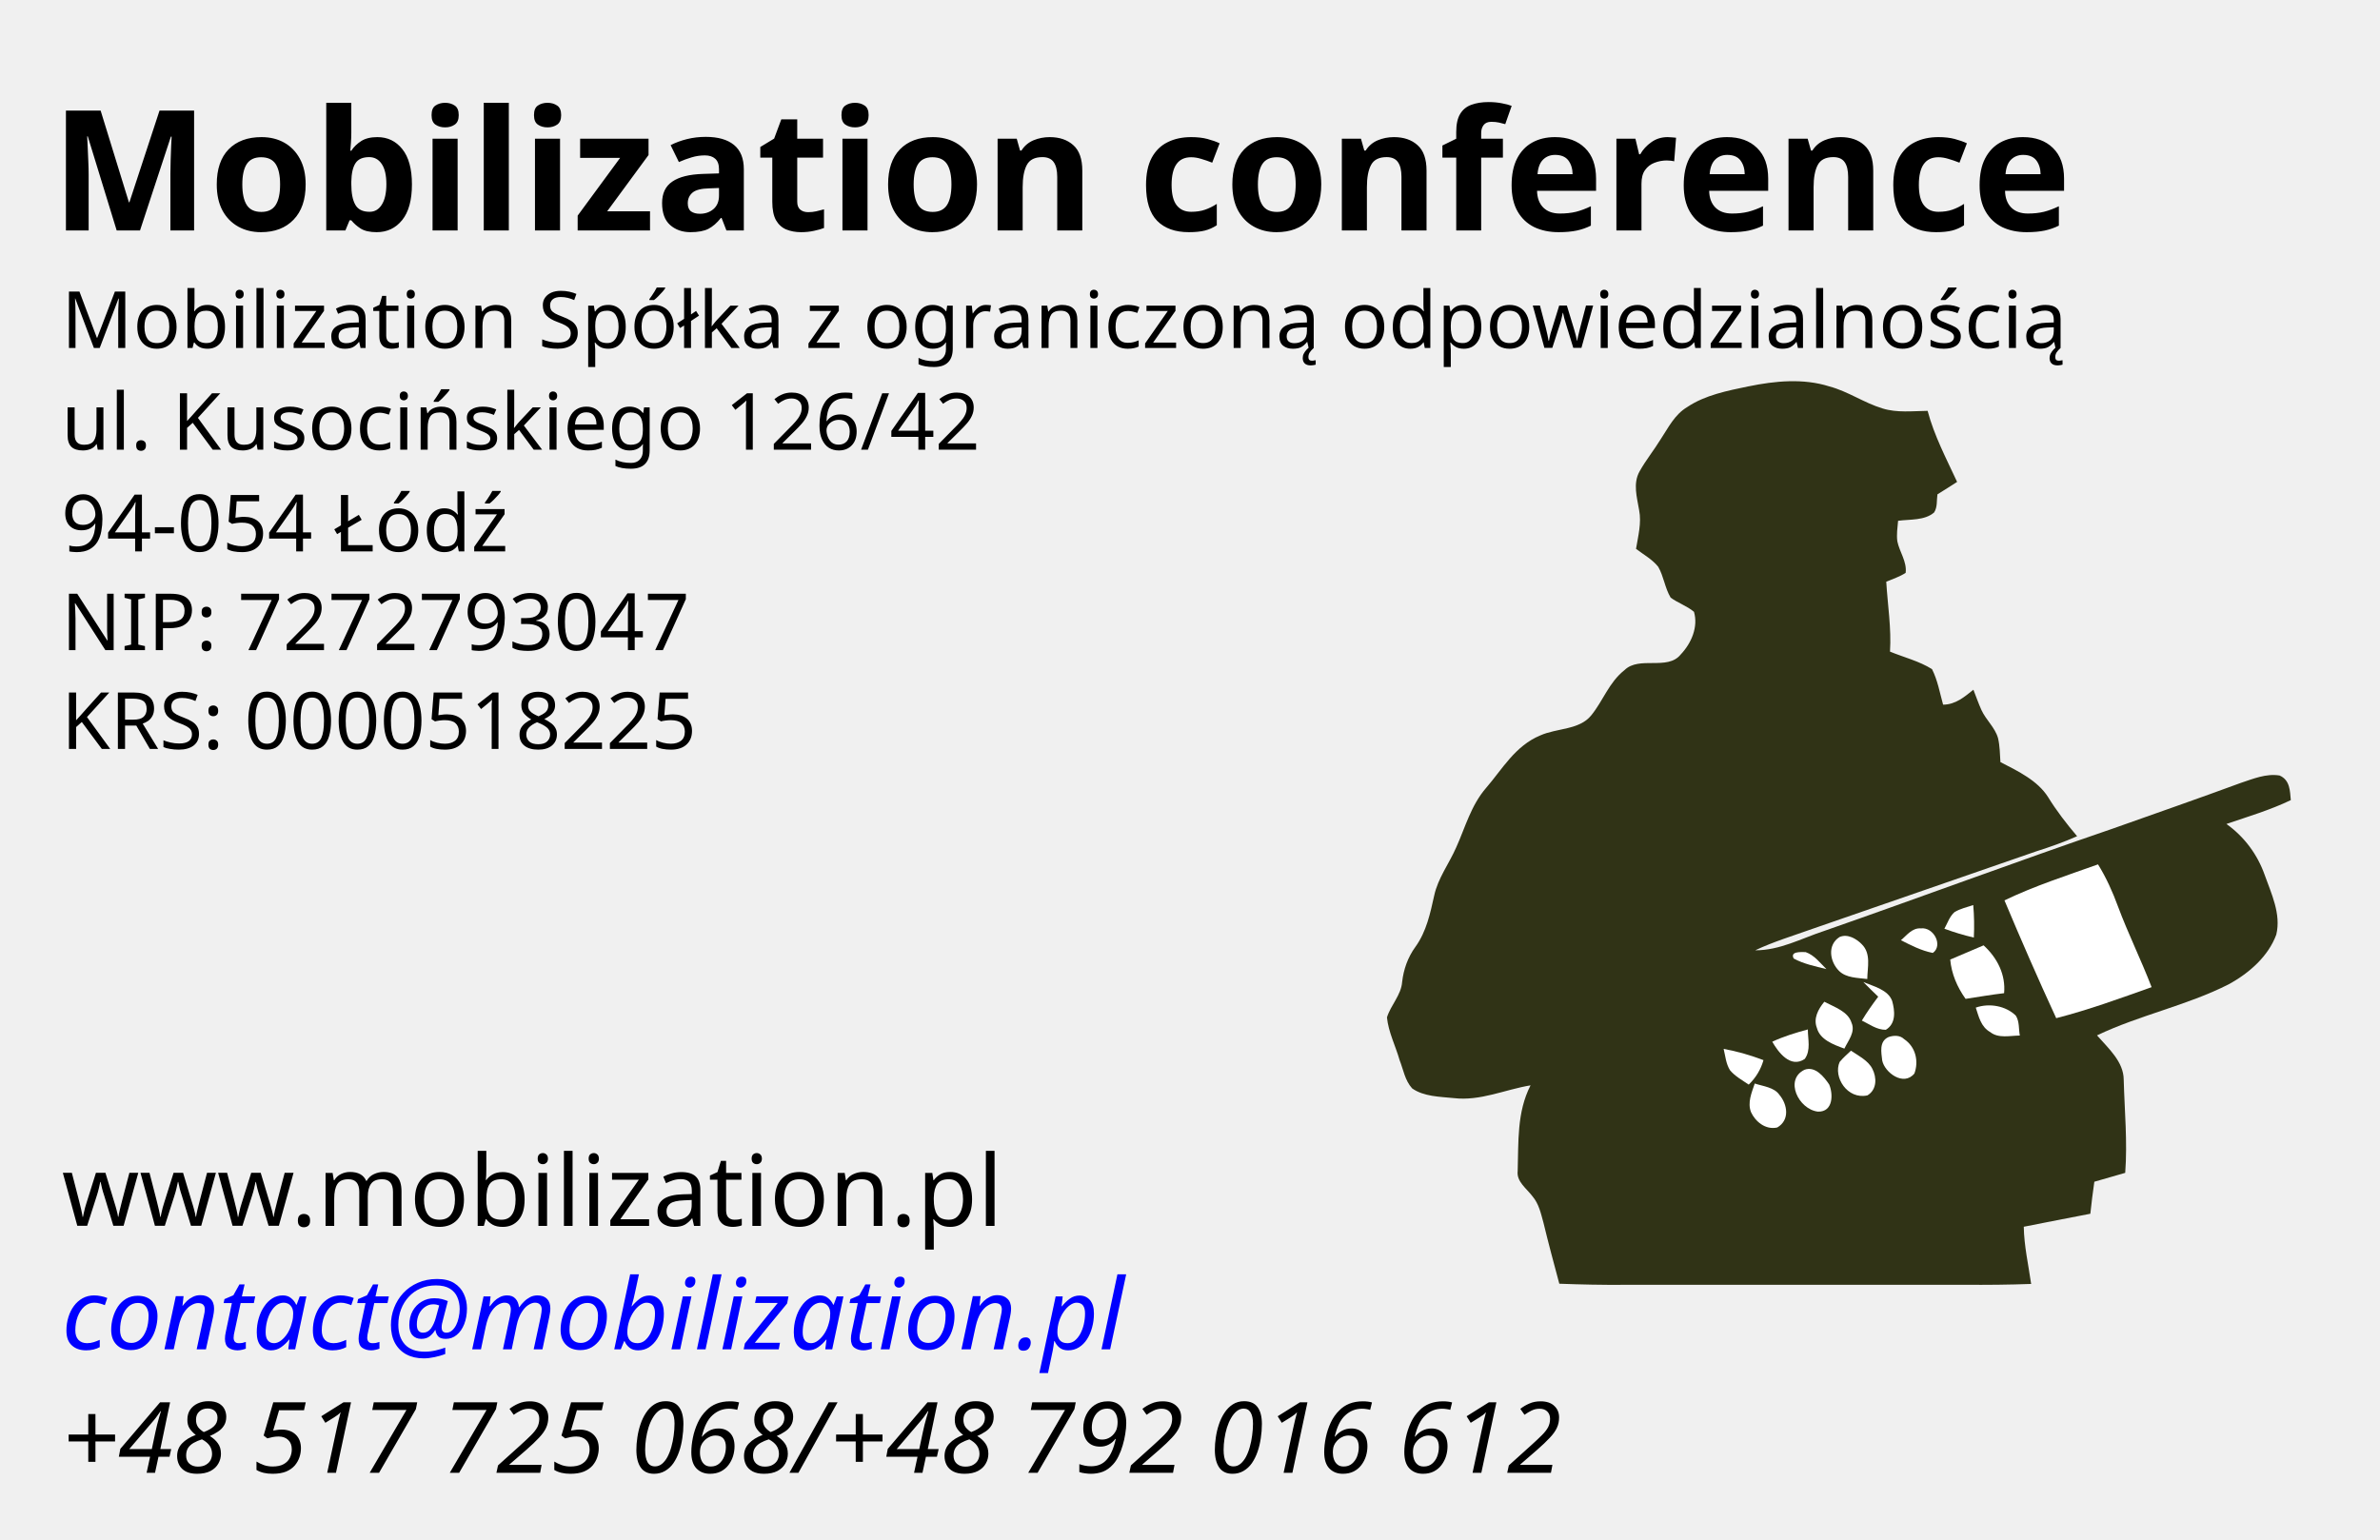
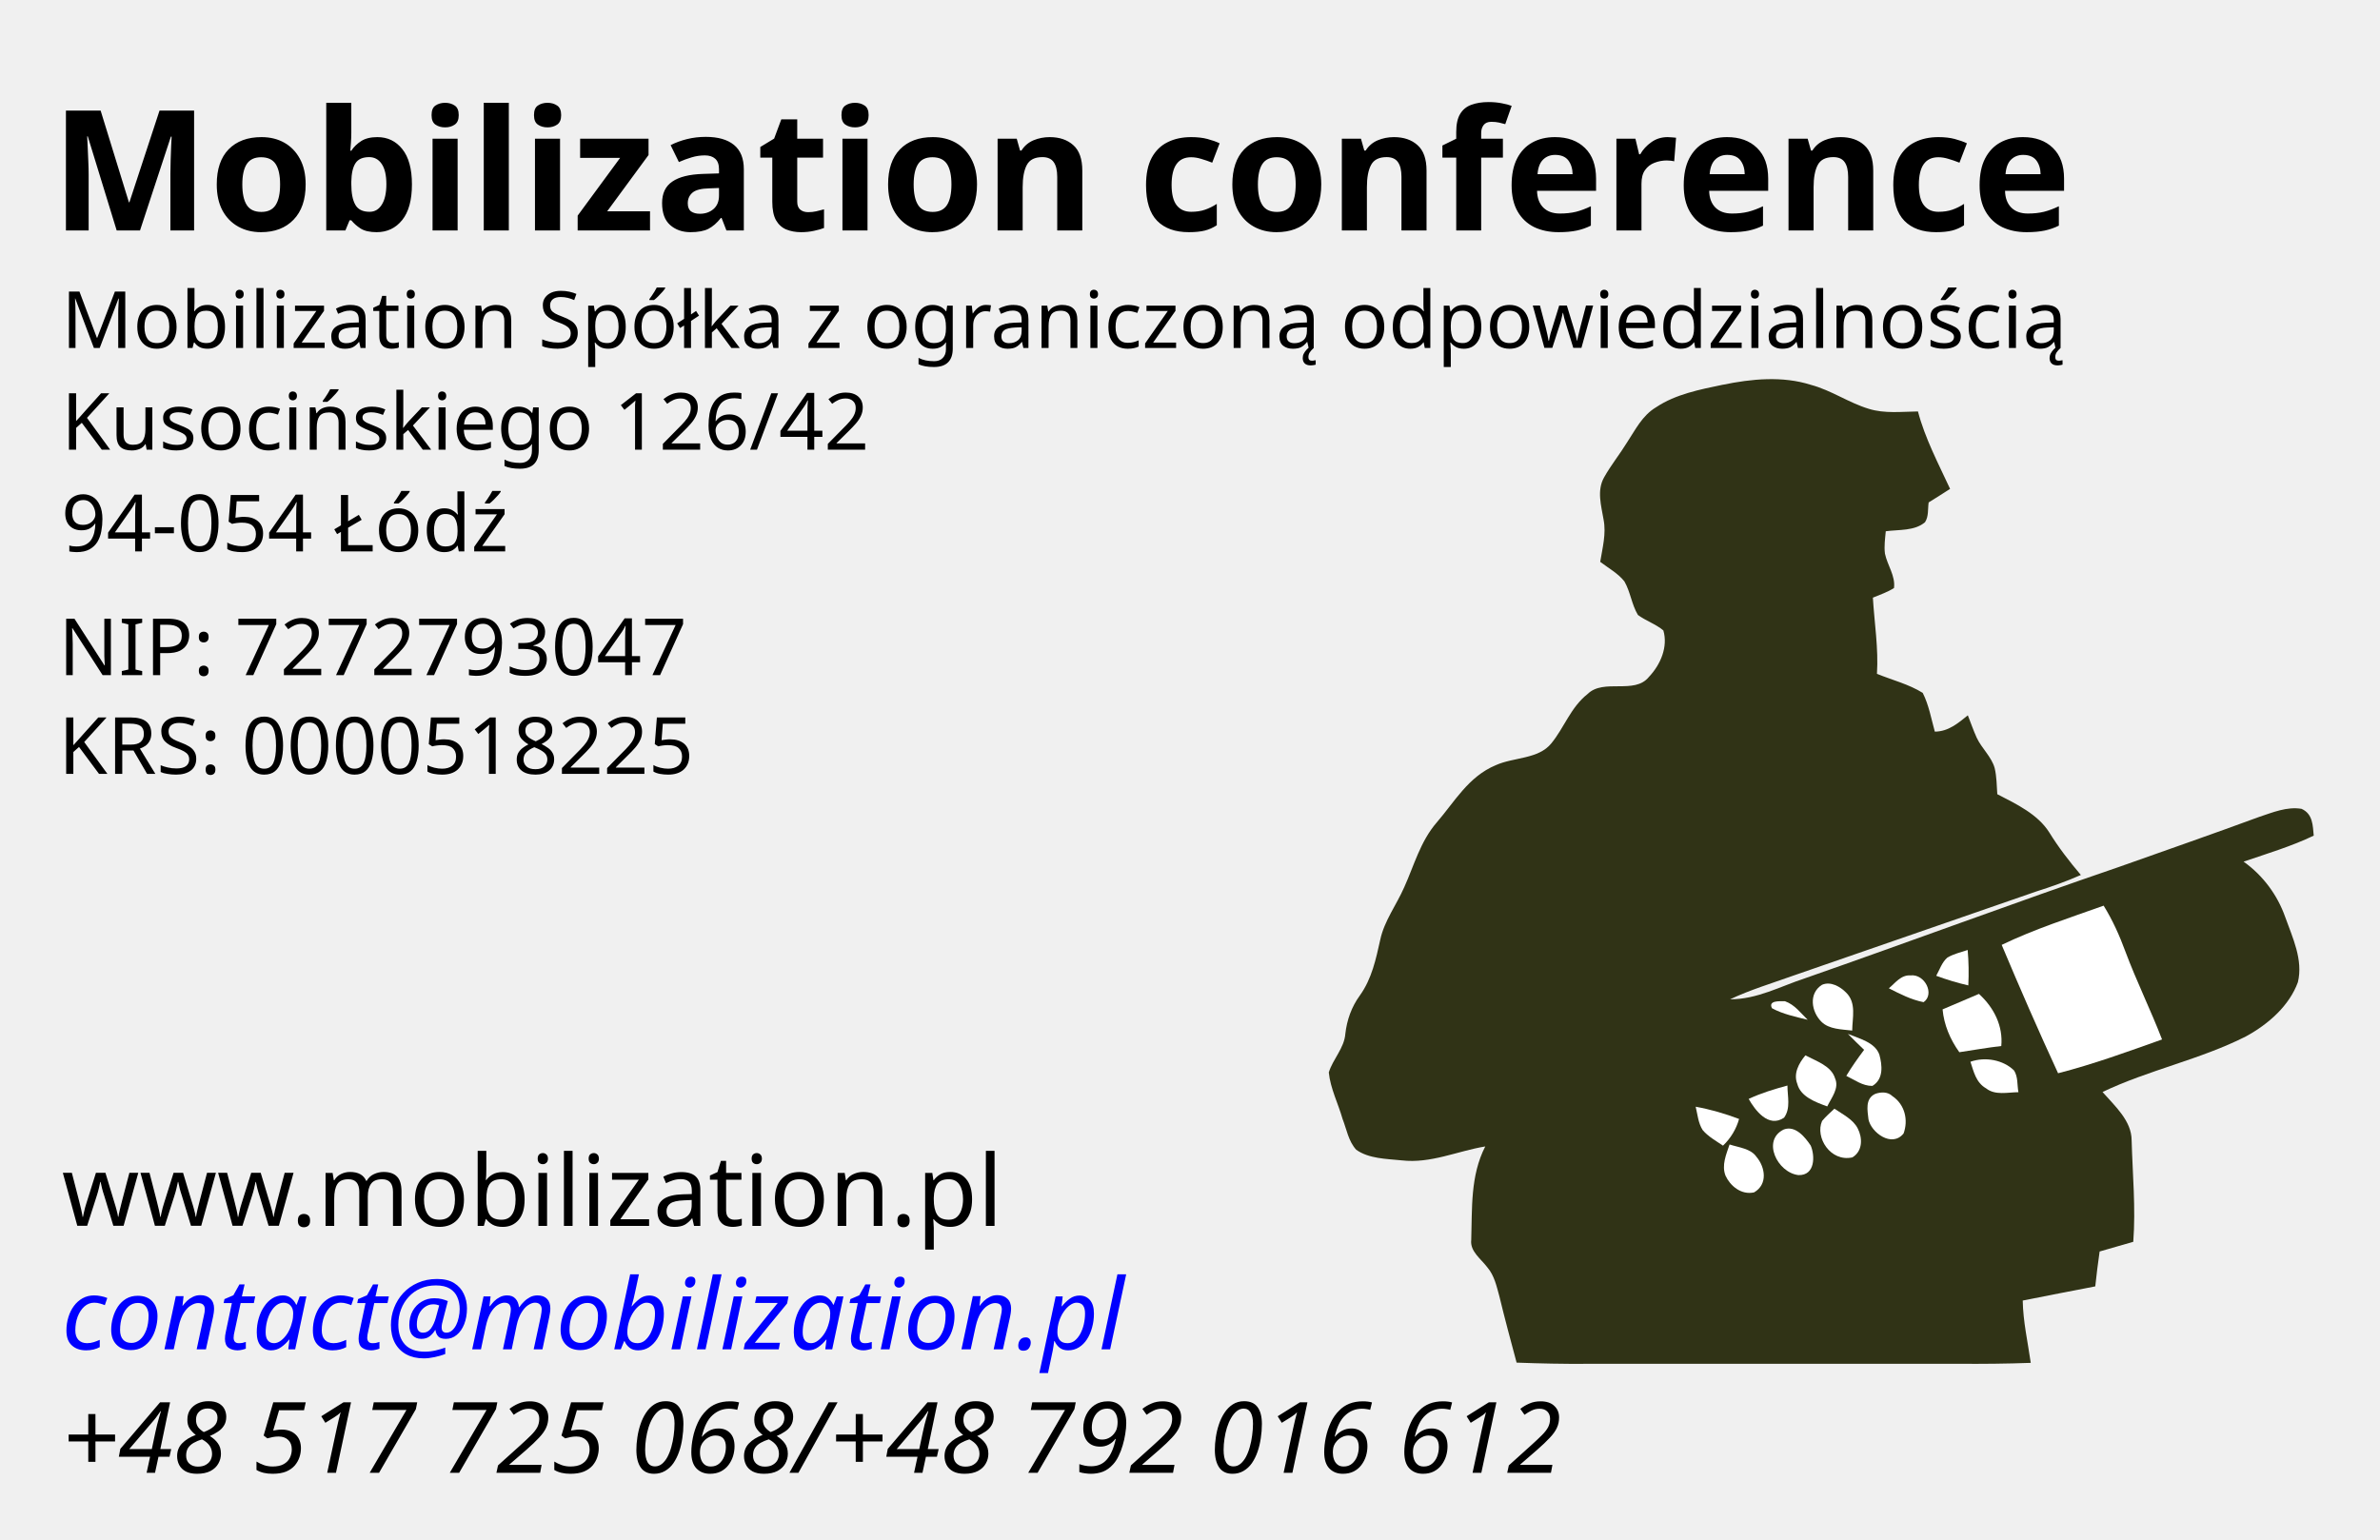
<svg xmlns="http://www.w3.org/2000/svg" width="301.181" height="194.882" viewBox="0 0 301.181 194.882" id="svg3553" version="1.1">
  <defs id="defs3555" />
  <g id="layer1" transform="translate(0,-857.4803)">
    <text xml:space="preserve" style="font-style:normal;font-weight:normal;font-size:25px;line-height:125%;font-family:sans-serif;letter-spacing:0px;word-spacing:0px;fill:#000000;fill-opacity:1;stroke:none;stroke-width:1px;stroke-linecap:butt;stroke-linejoin:miter;stroke-opacity:1" x="6.437" y="886.648" id="text3657">
      <tspan id="tspan3659" x="6.437" y="886.648" style="font-style:normal;font-variant:normal;font-weight:bold;font-stretch:normal;font-size:21.25px;font-family:sans-serif;-inkscape-font-specification:'sans-serif Bold'">Mobilization conference</tspan>
    </text>
    <text xml:space="preserve" style="font-style:normal;font-weight:normal;font-size:10px;line-height:125%;font-family:sans-serif;letter-spacing:0px;word-spacing:0px;fill:#000000;fill-opacity:1;stroke:none;stroke-width:1px;stroke-linecap:butt;stroke-linejoin:miter;stroke-opacity:1" x="7.758" y="901.528" id="text3669">
      <tspan id="tspan3671" x="7.758" y="901.528" style="font-size:10px">Mobilization Spółka z ograniczoną odpowiedzialnością</tspan>
-       <tspan x="7.758" y="914.401" id="tspan3673" style="font-size:10px">ul. Kusocińskiego 126/42</tspan>
-       <tspan x="7.758" y="927.274" style="font-size:10px" id="tspan5646">94-054 Łódź</tspan>
-       <tspan x="7.758" y="939.774" id="tspan3675" style="font-size:10px">NIP: 7272793047</tspan>
-       <tspan x="7.758" y="952.274" style="font-size:10px" id="tspan6424">KRS: 0000518225</tspan>
+       <tspan x="7.758" y="914.401" id="tspan3673" style="font-size:10px">Kusocińskiego 126/42</tspan>
+       <tspan x="7.758" y="927.274" style="font-size:10px" id="tspan5907">94-054 Łódź</tspan>
+       <tspan x="7.758" y="940.147" style="font-size:10px" id="tspan6424" />
    </text>
    <text xml:space="preserve" style="font-style:normal;font-weight:normal;font-size:10px;line-height:125%;font-family:sans-serif;letter-spacing:0px;word-spacing:0px;fill:#000000;fill-opacity:1;stroke:none;stroke-width:1px;stroke-linecap:butt;stroke-linejoin:miter;stroke-opacity:1" x="147.857" y="1025.934" id="text3683">
      <tspan id="tspan3685" x="147.857" y="1025.934" />
    </text>
    <text xml:space="preserve" style="font-style:normal;font-weight:normal;font-size:10px;line-height:125%;font-family:sans-serif;text-align:end;letter-spacing:0px;word-spacing:0px;text-anchor:end;fill:#000000;fill-opacity:1;stroke:none;stroke-width:1px;stroke-linecap:butt;stroke-linejoin:miter;stroke-opacity:1" x="7.814" y="1012.648" id="text3691">
      <tspan x="7.814" y="1012.648" style="font-style:normal;font-variant:normal;font-weight:normal;font-stretch:normal;font-size:12.5px;font-family:sans-serif;-inkscape-font-specification:sans-serif;text-align:start;text-anchor:start;fill:#000000" id="tspan4858">www.mobilization.pl</tspan>
      <tspan x="7.814" y="1028.273" style="font-style:italic;font-variant:normal;font-weight:normal;font-stretch:normal;font-size:12.5px;font-family:sans-serif;-inkscape-font-specification:'sans-serif Italic';text-align:start;text-anchor:start;fill:#0000ff" id="tspan6702">contact@mobilization.pl</tspan>
      <tspan x="7.814" y="1043.898" style="font-style:italic;font-variant:normal;font-weight:normal;font-stretch:normal;font-size:12.5px;font-family:sans-serif;-inkscape-font-specification:'sans-serif Italic';text-align:start;text-anchor:start" id="tspan5653">+48 517 725 068/+48 792 016 612</tspan>
    </text>
    <text xml:space="preserve" style="font-style:normal;font-weight:normal;font-size:40px;line-height:125%;font-family:Sans;letter-spacing:0px;word-spacing:0px;fill:#000000;fill-opacity:1;stroke:none" x="428.05" y="1018.669" id="text2986">
      <tspan id="tspan2988" x="428.05" y="1018.669" />
    </text>
    <text xml:space="preserve" style="font-style:normal;font-weight:normal;font-size:40px;line-height:125%;font-family:Sans;letter-spacing:0px;word-spacing:0px;fill:#000000;fill-opacity:1;stroke:none" x="395.725" y="1374.243" id="text3008">
      <tspan id="tspan3010" x="395.725" y="1374.243" />
    </text>
-     <g id="g4194" transform="matrix(1.467316,0,0,1.467316,146.2344,871.8921)">
-       <g transform="matrix(1,0,0,1.003053,0,-0.3083717)" id="g13161">
-         <path style="fill:#303316" d="m 51.14,23.742 c 2.271,-0.468 4.726,-0.706 6.969,0.006 1.629,0.434 2.98,1.409 4.584,1.893 1.253,0.389 2.594,0.224 3.891,0.207 0.56,2.123 1.61,4.103 2.543,6.111 -0.56,0.364 -1.129,0.717 -1.696,1.07 -0.079,0.518 0.016,1.092 -0.288,1.56 -0.822,0.703 -2.062,0.574 -3.106,0.714 -0.054,0.585 -0.142,1.176 -0.066,1.762 0.187,0.916 0.841,1.753 0.718,2.717 -0.509,0.328 -1.107,0.527 -1.673,0.762 0.12,2.003 0.452,4.002 0.323,6.011 1.208,0.493 2.524,0.818 3.622,1.504 0.49,0.966 0.671,2.033 0.958,3.058 1.085,-0.006 1.86,-0.686 2.613,-1.286 0.234,0.588 0.437,1.188 0.702,1.765 0.389,0.837 1.17,1.501 1.42,2.392 0.164,0.678 0.161,1.378 0.209,2.067 1.541,0.79 3.208,1.588 4.112,3.014 0.728,1.179 1.588,2.288 2.502,3.361 -1.136,0.504 -2.316,0.919 -3.511,1.297 -6.447,2.215 -12.881,4.462 -19.328,6.674 -1.654,0.588 -3.347,1.101 -4.925,1.84 2.126,0.008 3.983,-1.022 5.922,-1.655 8.313,-2.893 16.55,-5.957 24.886,-8.8 3.692,-1.308 7.393,-2.588 11.065,-3.938 1.066,-0.35 2.186,-0.829 3.353,-0.639 0.914,0.401 0.892,1.344 0.968,2.117 -1.768,0.846 -3.679,1.414 -5.552,2.05 1.572,1.118 2.682,2.658 3.287,4.352 0.592,1.655 1.439,3.397 1.012,5.162 -0.671,1.835 -2.297,3.297 -4.122,4.285 -3.593,1.818 -7.703,2.647 -11.34,4.383 0.996,1.129 2.297,2.271 2.303,3.809 0.073,2.672 0.332,5.341 0.13,8.013 -0.889,0.252 -1.778,0.504 -2.663,0.765 -0.136,0.916 -0.244,1.835 -0.345,2.753 -1.914,0.373 -3.828,0.734 -5.741,1.118 0.028,1.655 0.402,3.28 0.636,4.918 -1.907,0.07 -3.812,0.087 -5.719,0.073 -9.806,0 -19.612,-0.003 -29.419,0.003 -1.851,0.014 -3.704,-0.025 -5.555,-0.095 -0.468,-1.739 -0.939,-3.481 -1.363,-5.232 -0.221,-0.79 -0.389,-1.63 -0.955,-2.291 -0.512,-0.675 -1.382,-1.26 -1.272,-2.162 0.079,-2.482 -0.082,-5.061 1.11,-7.375 -2.205,0.361 -4.321,1.367 -6.618,1.098 -1.221,-0.123 -2.588,-0.129 -3.593,-0.835 -0.626,-0.689 -0.759,-1.616 -1.082,-2.431 -0.351,-1.227 -0.965,-2.409 -1.091,-3.675 0.326,-1.053 1.231,-1.927 1.31,-3.053 0.123,-1.073 0.484,-2.112 1.148,-3.019 0.955,-1.325 1.275,-2.888 1.616,-4.403 0.316,-1.487 1.291,-2.756 1.901,-4.151 0.784,-1.728 1.268,-3.602 2.572,-5.106 1.401,-1.61 2.496,-3.616 4.675,-4.518 1.427,-0.639 3.372,-0.462 4.391,-1.72 1.031,-1.255 1.528,-2.84 2.875,-3.899 1.272,-1.241 3.704,0.07 4.843,-1.339 0.943,-0.989 1.525,-2.395 1.148,-3.672 -0.595,-0.504 -1.386,-0.759 -2.012,-1.221 -0.5,-0.832 -0.588,-1.807 -1.069,-2.647 -0.5,-0.636 -1.265,-1.05 -1.917,-1.546 0.18,-1.104 0.487,-2.221 0.266,-3.339 -0.183,-1.092 -0.55,-2.283 0.041,-3.327 0.535,-0.958 1.246,-1.829 1.822,-2.767 0.658,-0.986 1.189,-2.115 2.303,-2.773 1.534,-1.022 3.442,-1.392 5.273,-1.773 z" id="path2989" />
+     <g id="g4194" transform="matrix(1.467316,0,0,1.467316,144.8734,871.8921)">
+       <g id="g5888" transform="matrix(1.089705,0,0,1.089706,-5.879018,-2.246406)">
+         <g id="g13161" transform="matrix(1,0,0,1.003053,0,-0.3083717)">
+           <path id="path2989" d="m 51.14,23.742 c 2.271,-0.468 4.726,-0.706 6.969,0.006 1.629,0.434 2.98,1.409 4.584,1.893 1.253,0.389 2.594,0.224 3.891,0.207 0.56,2.123 1.61,4.103 2.543,6.111 -0.56,0.364 -1.129,0.717 -1.696,1.07 -0.079,0.518 0.016,1.092 -0.288,1.56 -0.822,0.703 -2.062,0.574 -3.106,0.714 -0.054,0.585 -0.142,1.176 -0.066,1.762 0.187,0.916 0.841,1.753 0.718,2.717 -0.509,0.328 -1.107,0.527 -1.673,0.762 0.12,2.003 0.452,4.002 0.323,6.011 1.208,0.493 2.524,0.818 3.622,1.504 0.49,0.966 0.671,2.033 0.958,3.058 1.085,-0.006 1.86,-0.686 2.613,-1.286 0.234,0.588 0.437,1.188 0.702,1.765 0.389,0.837 1.17,1.501 1.42,2.392 0.164,0.678 0.161,1.378 0.209,2.067 1.541,0.79 3.208,1.588 4.112,3.014 0.728,1.179 1.588,2.288 2.502,3.361 -1.136,0.504 -2.316,0.919 -3.511,1.297 -6.447,2.215 -12.881,4.462 -19.328,6.674 -1.654,0.588 -3.347,1.101 -4.925,1.84 2.126,0.008 3.983,-1.022 5.922,-1.655 8.313,-2.893 16.55,-5.957 24.886,-8.8 3.692,-1.308 7.393,-2.588 11.065,-3.938 1.066,-0.35 2.186,-0.829 3.353,-0.639 0.914,0.401 0.892,1.344 0.968,2.117 -1.768,0.846 -3.679,1.414 -5.552,2.05 1.572,1.118 2.682,2.658 3.287,4.352 0.592,1.655 1.439,3.397 1.012,5.162 -0.671,1.835 -2.297,3.297 -4.122,4.285 -3.593,1.818 -7.703,2.647 -11.34,4.383 0.996,1.129 2.297,2.271 2.303,3.809 0.073,2.672 0.332,5.341 0.13,8.013 -0.889,0.252 -1.778,0.504 -2.663,0.765 -0.136,0.916 -0.244,1.835 -0.345,2.753 -1.914,0.373 -3.828,0.734 -5.741,1.118 0.028,1.655 0.402,3.28 0.636,4.918 -1.907,0.07 -3.812,0.087 -5.719,0.073 -9.806,0 -19.612,-0.003 -29.419,0.003 -1.851,0.014 -3.704,-0.025 -5.555,-0.095 -0.468,-1.739 -0.939,-3.481 -1.363,-5.232 -0.221,-0.79 -0.389,-1.63 -0.955,-2.291 -0.512,-0.675 -1.382,-1.26 -1.272,-2.162 0.079,-2.482 -0.082,-5.061 1.11,-7.375 -2.205,0.361 -4.321,1.367 -6.618,1.098 -1.221,-0.123 -2.588,-0.129 -3.593,-0.835 -0.626,-0.689 -0.759,-1.616 -1.082,-2.431 -0.351,-1.227 -0.965,-2.409 -1.091,-3.675 0.326,-1.053 1.231,-1.927 1.31,-3.053 0.123,-1.073 0.484,-2.112 1.148,-3.019 0.955,-1.325 1.275,-2.888 1.616,-4.403 0.316,-1.487 1.291,-2.756 1.901,-4.151 0.784,-1.728 1.268,-3.602 2.572,-5.106 1.401,-1.61 2.496,-3.616 4.675,-4.518 1.427,-0.639 3.372,-0.462 4.391,-1.72 1.031,-1.255 1.528,-2.84 2.875,-3.899 1.272,-1.241 3.704,0.07 4.843,-1.339 0.943,-0.989 1.525,-2.395 1.148,-3.672 -0.595,-0.504 -1.386,-0.759 -2.012,-1.221 -0.5,-0.832 -0.588,-1.807 -1.069,-2.647 -0.5,-0.636 -1.265,-1.05 -1.917,-1.546 0.18,-1.104 0.487,-2.221 0.266,-3.339 -0.183,-1.092 -0.55,-2.283 0.041,-3.327 0.535,-0.958 1.246,-1.829 1.822,-2.767 0.658,-0.986 1.189,-2.115 2.303,-2.773 1.534,-1.022 3.442,-1.392 5.273,-1.773 z" style="fill:#303316" />
+         </g>
+         <path style="fill:#ffffff" d="m 73.21,67.847 c 2.578,-1.244 5.352,-2.134 8.07,-3.106 0.715,1.157 1.265,2.386 1.724,3.638 0.876,2.347 1.999,4.616 2.898,6.954 -2.711,0.963 -5.419,1.955 -8.228,2.675 -1.553,-3.364 -3.034,-6.756 -4.463,-10.161 z" id="path2991" />
+         <path style="fill:#ffffff" d="m 68.908,68.855 c 0.487,-0.291 1.066,-0.423 1.61,-0.605 0.082,0.933 0.098,1.868 0.051,2.804 -0.867,-0.199 -1.715,-0.457 -2.54,-0.762 0.275,-0.485 0.437,-1.048 0.879,-1.437 z" id="path2993" />
+         <path style="fill:#ffffff" d="m 64.281,71.283 c 0.5,-0.409 0.949,-1.073 1.724,-1.022 1.129,-0.123 1.926,1.496 1.025,2.12 -0.993,-0.196 -1.876,-0.655 -2.749,-1.098 z" id="path2995" />
+         <path style="fill:#ffffff" d="m 58.992,71.006 c 0.693,-0.302 1.449,0.157 1.898,0.608 0.848,0.821 0.497,2.014 0.49,3.016 -0.838,-0.104 -1.828,-0.092 -2.436,-0.7 -0.797,-0.79 -1.034,-2.241 0.047,-2.924 z" id="path2997" />
+         <path style="fill:#ffffff" d="m 68.532,72.953 c 0.958,-0.412 1.917,-0.821 2.879,-1.227 1.215,1.109 1.914,2.566 1.768,4.126 -1.113,0.129 -2.214,0.325 -3.321,0.49 -0.734,-1.022 -1.215,-2.176 -1.325,-3.389 z" id="path2999" />
+         <path style="fill:#ffffff" d="m 55.031,72.86 c -0.316,-0.619 0.588,-0.557 1.031,-0.552 0.775,0.274 1.249,0.941 1.794,1.468 -0.965,-0.241 -1.964,-0.445 -2.825,-0.916 z" id="path3001" />
+         <path style="fill:#ffffff" d="m 61.038,74.891 c 0.927,0.387 2.138,0.667 2.49,1.638 0.225,0.823 0.361,1.935 -0.55,2.482 -0.784,0.006 -1.411,-0.485 -2.066,-0.795 0.427,-0.711 0.908,-1.392 1.411,-2.061 -0.437,-0.415 -0.864,-0.837 -1.284,-1.263 z" id="path3003" />
+         <path style="fill:#ffffff" d="m 57.033,78.846 c -0.316,-0.812 0.108,-1.608 0.642,-2.255 0.886,0.468 2.05,0.837 2.347,1.815 0.351,0.79 -0.282,1.529 -0.617,2.227 -0.971,-0.35 -2.113,-0.784 -2.372,-1.787 z" id="path3005" />
+         <path style="fill:#ffffff" d="m 70.737,77.098 c 1.177,-0.417 2.6,-0.146 3.451,0.689 0.329,0.515 0.237,1.151 0.348,1.72 -0.851,0.008 -1.844,0.266 -2.55,-0.297 -0.819,-0.462 -0.993,-1.353 -1.249,-2.112 z" id="path3007" />
+         <path style="fill:#ffffff" d="m 53.187,80.039 c 0.974,-0.457 2.018,-0.773 3.068,-1.059 -0.006,0.84 0.278,1.784 -0.266,2.543 -1.243,0.851 -2.309,-0.613 -2.803,-1.484 z" id="path3009" />
+         <path style="fill:#ffffff" d="m 63.202,79.641 c 0.446,-0.162 1.003,-0.174 1.351,0.171 1.019,0.681 1.272,1.93 0.892,2.966 -0.933,1.151 -2.572,-0.09 -2.777,-1.12 -0.073,-0.678 -0.291,-1.636 0.535,-2.017 z" id="path3011" />
+         <path style="fill:#ffffff" d="m 48.992,80.658 c 1.18,0.213 2.325,0.549 3.435,0.969 -0.221,0.787 -0.648,1.512 -1.272,2.112 -0.563,-0.384 -1.186,-0.725 -1.613,-1.238 -0.354,-0.563 -0.399,-1.224 -0.55,-1.843 z" id="path3013" />
+         <path style="fill:#ffffff" d="m 58.998,81.784 c 0.288,-0.35 0.639,-0.655 0.974,-0.972 0.671,0.459 1.487,0.851 1.847,1.568 0.38,0.734 0.411,1.781 -0.424,2.288 -1.737,0.387 -2.973,-1.588 -2.398,-2.885 z" id="path3015" />
+         <path style="fill:#ffffff" d="m 55.964,82.459 c 0.939,-0.353 1.708,0.644 2.132,1.272 0.342,0.795 0.37,2.381 -0.974,2.339 -1.68,-0.202 -2.91,-2.767 -1.158,-3.61 z" id="path3017" />
+         <path style="fill:#ffffff" d="m 51.675,83.646 c 0.743,0.244 1.68,0.322 2.129,0.98 0.693,0.818 0.914,2.173 -0.19,2.812 -1.034,0.23 -1.901,-0.538 -2.259,-1.319 -0.326,-0.826 0.054,-1.683 0.319,-2.473 z" id="path3019" />
      </g>
-       <path id="path2991" d="m 73.21,67.847 c 2.578,-1.244 5.352,-2.134 8.07,-3.106 0.715,1.157 1.265,2.386 1.724,3.638 0.876,2.347 1.999,4.616 2.898,6.954 -2.711,0.963 -5.419,1.955 -8.228,2.675 -1.553,-3.364 -3.034,-6.756 -4.463,-10.161 z" style="fill:#ffffff" />
-       <path id="path2993" d="m 68.908,68.855 c 0.487,-0.291 1.066,-0.423 1.61,-0.605 0.082,0.933 0.098,1.868 0.051,2.804 -0.867,-0.199 -1.715,-0.457 -2.54,-0.762 0.275,-0.485 0.437,-1.048 0.879,-1.437 z" style="fill:#ffffff" />
-       <path id="path2995" d="m 64.281,71.283 c 0.5,-0.409 0.949,-1.073 1.724,-1.022 1.129,-0.123 1.926,1.496 1.025,2.12 -0.993,-0.196 -1.876,-0.655 -2.749,-1.098 z" style="fill:#ffffff" />
-       <path id="path2997" d="m 58.992,71.006 c 0.693,-0.302 1.449,0.157 1.898,0.608 0.848,0.821 0.497,2.014 0.49,3.016 -0.838,-0.104 -1.828,-0.092 -2.436,-0.7 -0.797,-0.79 -1.034,-2.241 0.047,-2.924 z" style="fill:#ffffff" />
-       <path id="path2999" d="m 68.532,72.953 c 0.958,-0.412 1.917,-0.821 2.879,-1.227 1.215,1.109 1.914,2.566 1.768,4.126 -1.113,0.129 -2.214,0.325 -3.321,0.49 -0.734,-1.022 -1.215,-2.176 -1.325,-3.389 z" style="fill:#ffffff" />
-       <path id="path3001" d="m 55.031,72.86 c -0.316,-0.619 0.588,-0.557 1.031,-0.552 0.775,0.274 1.249,0.941 1.794,1.468 -0.965,-0.241 -1.964,-0.445 -2.825,-0.916 z" style="fill:#ffffff" />
-       <path id="path3003" d="m 61.038,74.891 c 0.927,0.387 2.138,0.667 2.49,1.638 0.225,0.823 0.361,1.935 -0.55,2.482 -0.784,0.006 -1.411,-0.485 -2.066,-0.795 0.427,-0.711 0.908,-1.392 1.411,-2.061 -0.437,-0.415 -0.864,-0.837 -1.284,-1.263 z" style="fill:#ffffff" />
-       <path id="path3005" d="m 57.033,78.846 c -0.316,-0.812 0.108,-1.608 0.642,-2.255 0.886,0.468 2.05,0.837 2.347,1.815 0.351,0.79 -0.282,1.529 -0.617,2.227 -0.971,-0.35 -2.113,-0.784 -2.372,-1.787 z" style="fill:#ffffff" />
-       <path id="path3007" d="m 70.737,77.098 c 1.177,-0.417 2.6,-0.146 3.451,0.689 0.329,0.515 0.237,1.151 0.348,1.72 -0.851,0.008 -1.844,0.266 -2.55,-0.297 -0.819,-0.462 -0.993,-1.353 -1.249,-2.112 z" style="fill:#ffffff" />
-       <path id="path3009" d="m 53.187,80.039 c 0.974,-0.457 2.018,-0.773 3.068,-1.059 -0.006,0.84 0.278,1.784 -0.266,2.543 -1.243,0.851 -2.309,-0.613 -2.803,-1.484 z" style="fill:#ffffff" />
-       <path id="path3011" d="m 63.202,79.641 c 0.446,-0.162 1.003,-0.174 1.351,0.171 1.019,0.681 1.272,1.93 0.892,2.966 -0.933,1.151 -2.572,-0.09 -2.777,-1.12 -0.073,-0.678 -0.291,-1.636 0.535,-2.017 z" style="fill:#ffffff" />
-       <path id="path3013" d="m 48.992,80.658 c 1.18,0.213 2.325,0.549 3.435,0.969 -0.221,0.787 -0.648,1.512 -1.272,2.112 -0.563,-0.384 -1.186,-0.725 -1.613,-1.238 -0.354,-0.563 -0.399,-1.224 -0.55,-1.843 z" style="fill:#ffffff" />
-       <path id="path3015" d="m 58.998,81.784 c 0.288,-0.35 0.639,-0.655 0.974,-0.972 0.671,0.459 1.487,0.851 1.847,1.568 0.38,0.734 0.411,1.781 -0.424,2.288 -1.737,0.387 -2.973,-1.588 -2.398,-2.885 z" style="fill:#ffffff" />
-       <path id="path3017" d="m 55.964,82.459 c 0.939,-0.353 1.708,0.644 2.132,1.272 0.342,0.795 0.37,2.381 -0.974,2.339 -1.68,-0.202 -2.91,-2.767 -1.158,-3.61 z" style="fill:#ffffff" />
-       <path id="path3019" d="m 51.675,83.646 c 0.743,0.244 1.68,0.322 2.129,0.98 0.693,0.818 0.914,2.173 -0.19,2.812 -1.034,0.23 -1.901,-0.538 -2.259,-1.319 -0.326,-0.826 0.054,-1.683 0.319,-2.473 z" style="fill:#ffffff" />
    </g>
    <rect style="fill:#000000;fill-opacity:0" id="rect4388" width="301.181" height="191.338" x="251.273" y="920.264" />
+     <text xml:space="preserve" style="font-style:normal;font-weight:normal;font-size:40px;line-height:125%;font-family:sans-serif;letter-spacing:0px;word-spacing:0px;fill:#000000;fill-opacity:1;stroke:none;stroke-width:1px;stroke-linecap:butt;stroke-linejoin:miter;stroke-opacity:1" x="7.406" y="942.934" id="text5913">
+       <tspan id="tspan5915" x="7.406" y="942.934" style="font-size:10px">NIP: 7272793047</tspan>
+       <tspan x="7.406" y="955.434" id="tspan5917" style="font-size:10px">KRS: 0000518225</tspan>
+     </text>
  </g>
  <g id="layer2" />
</svg>
